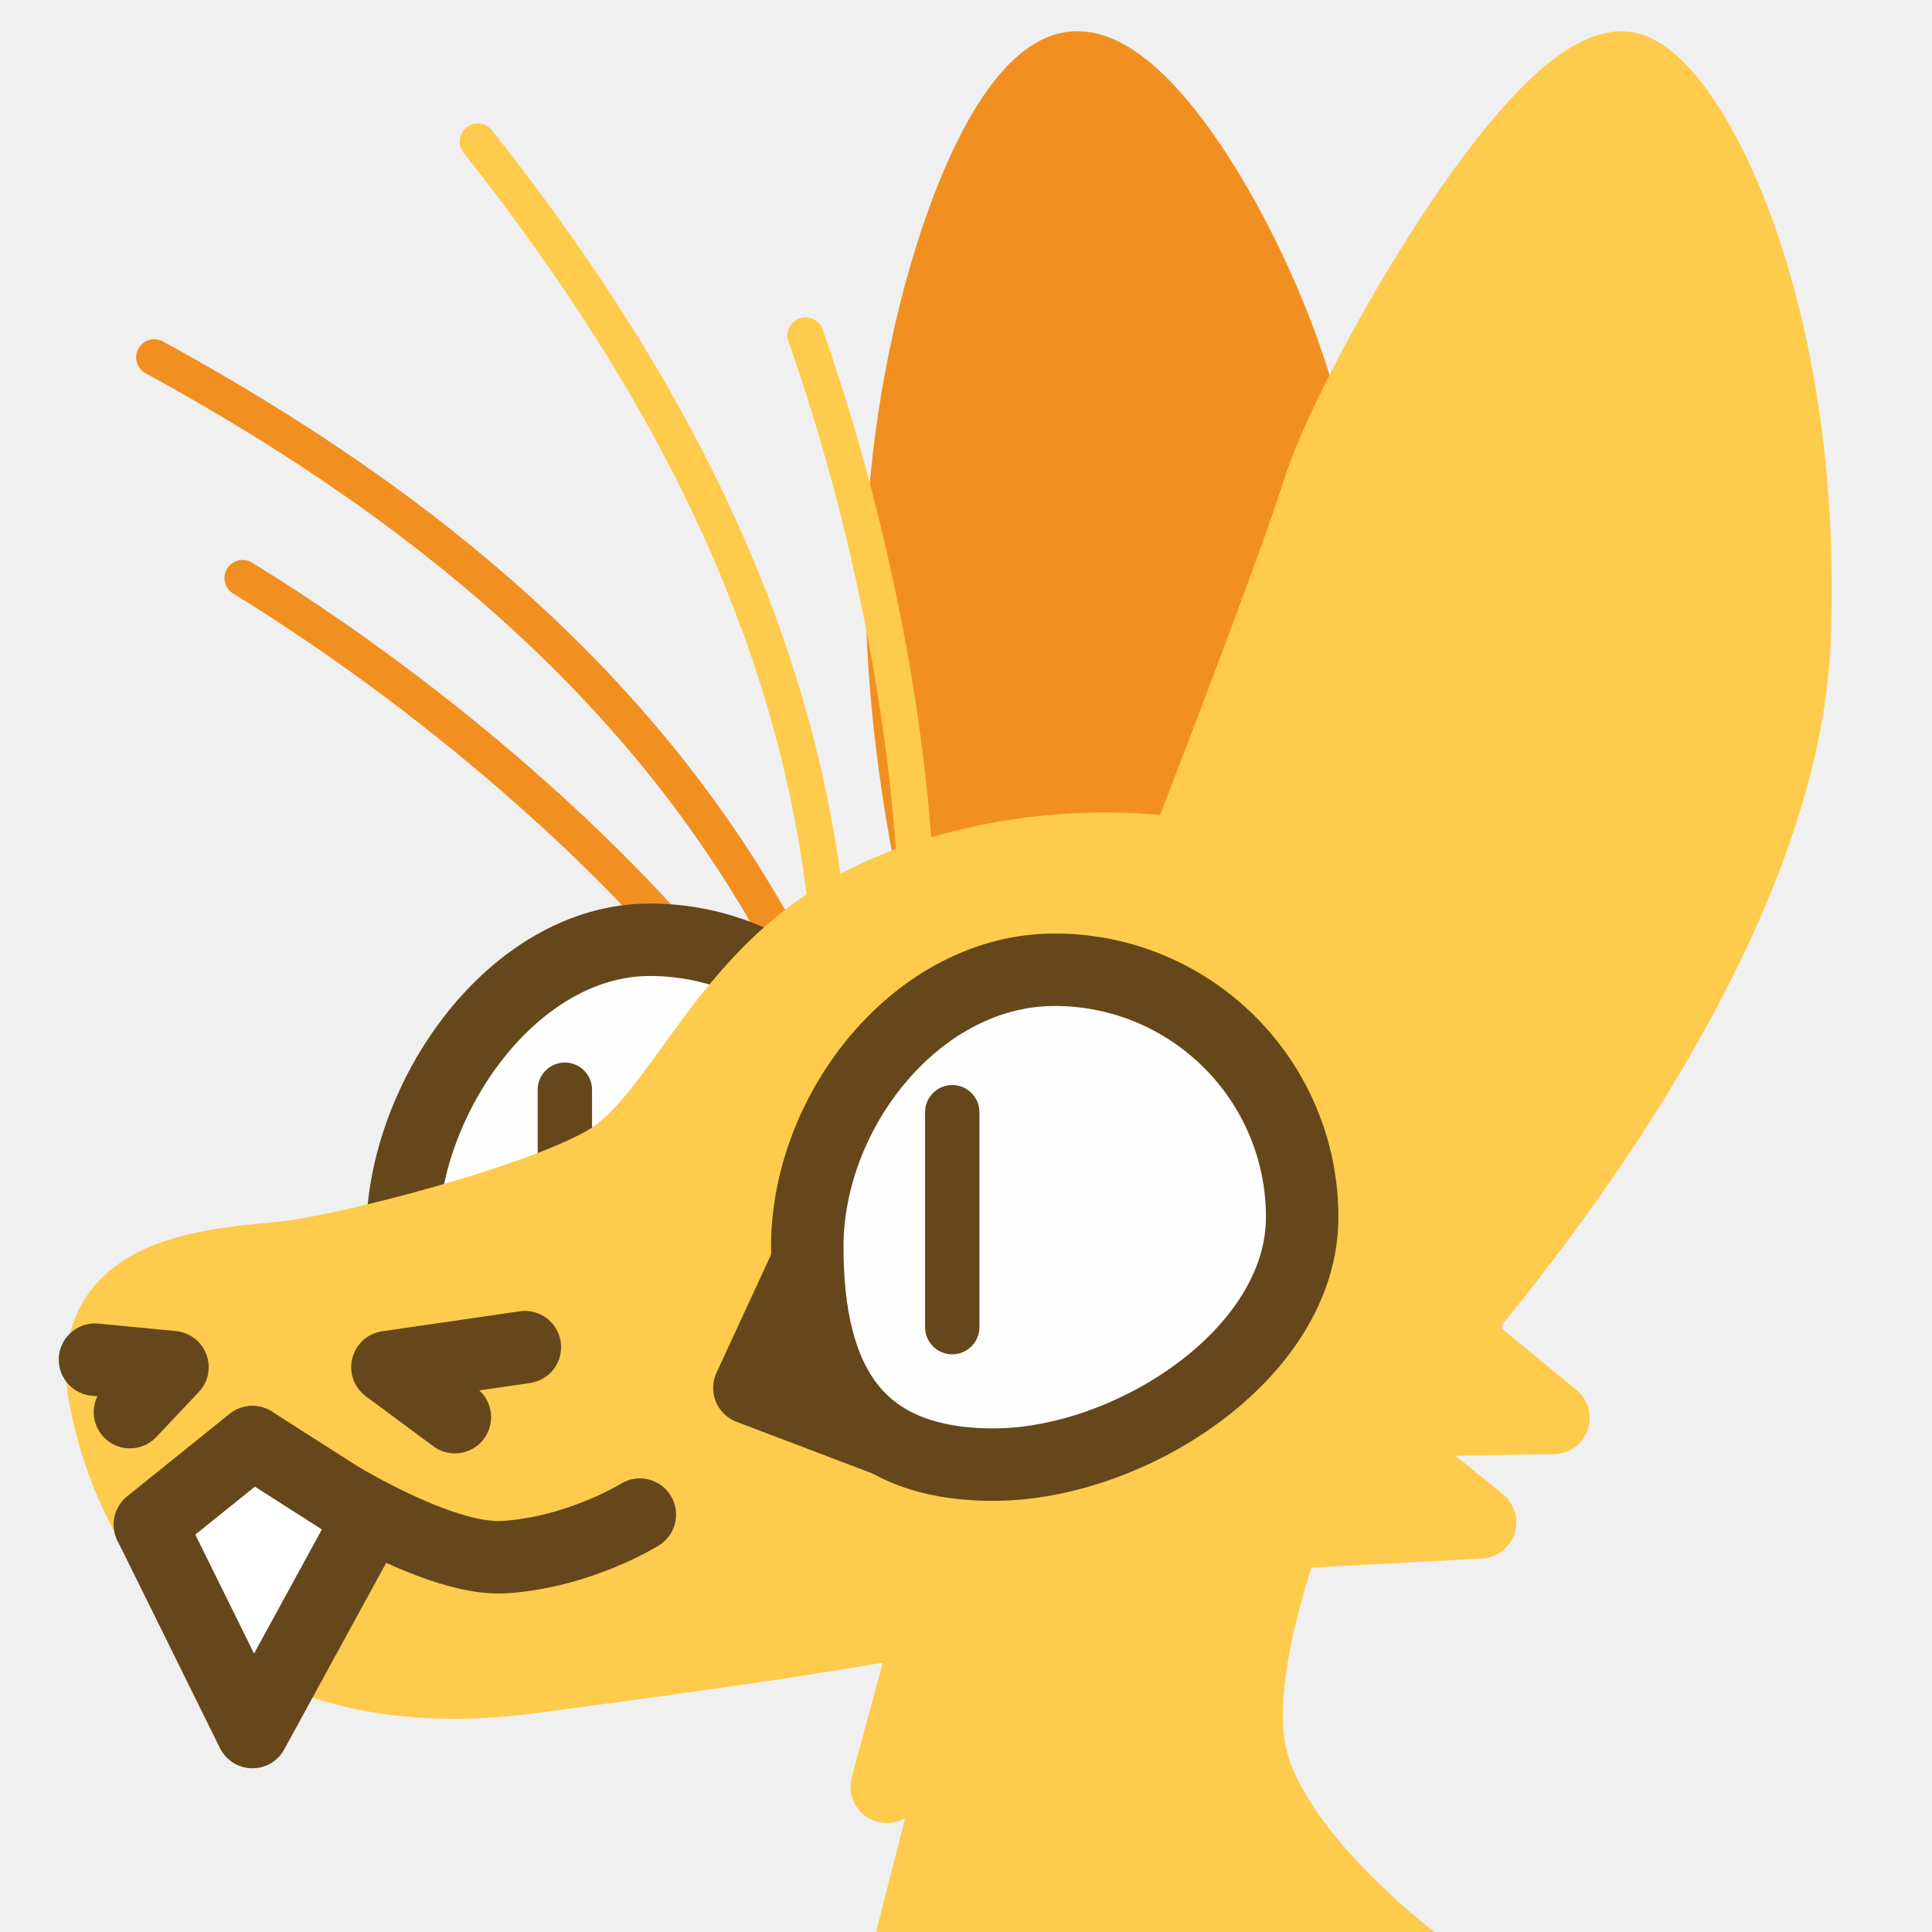
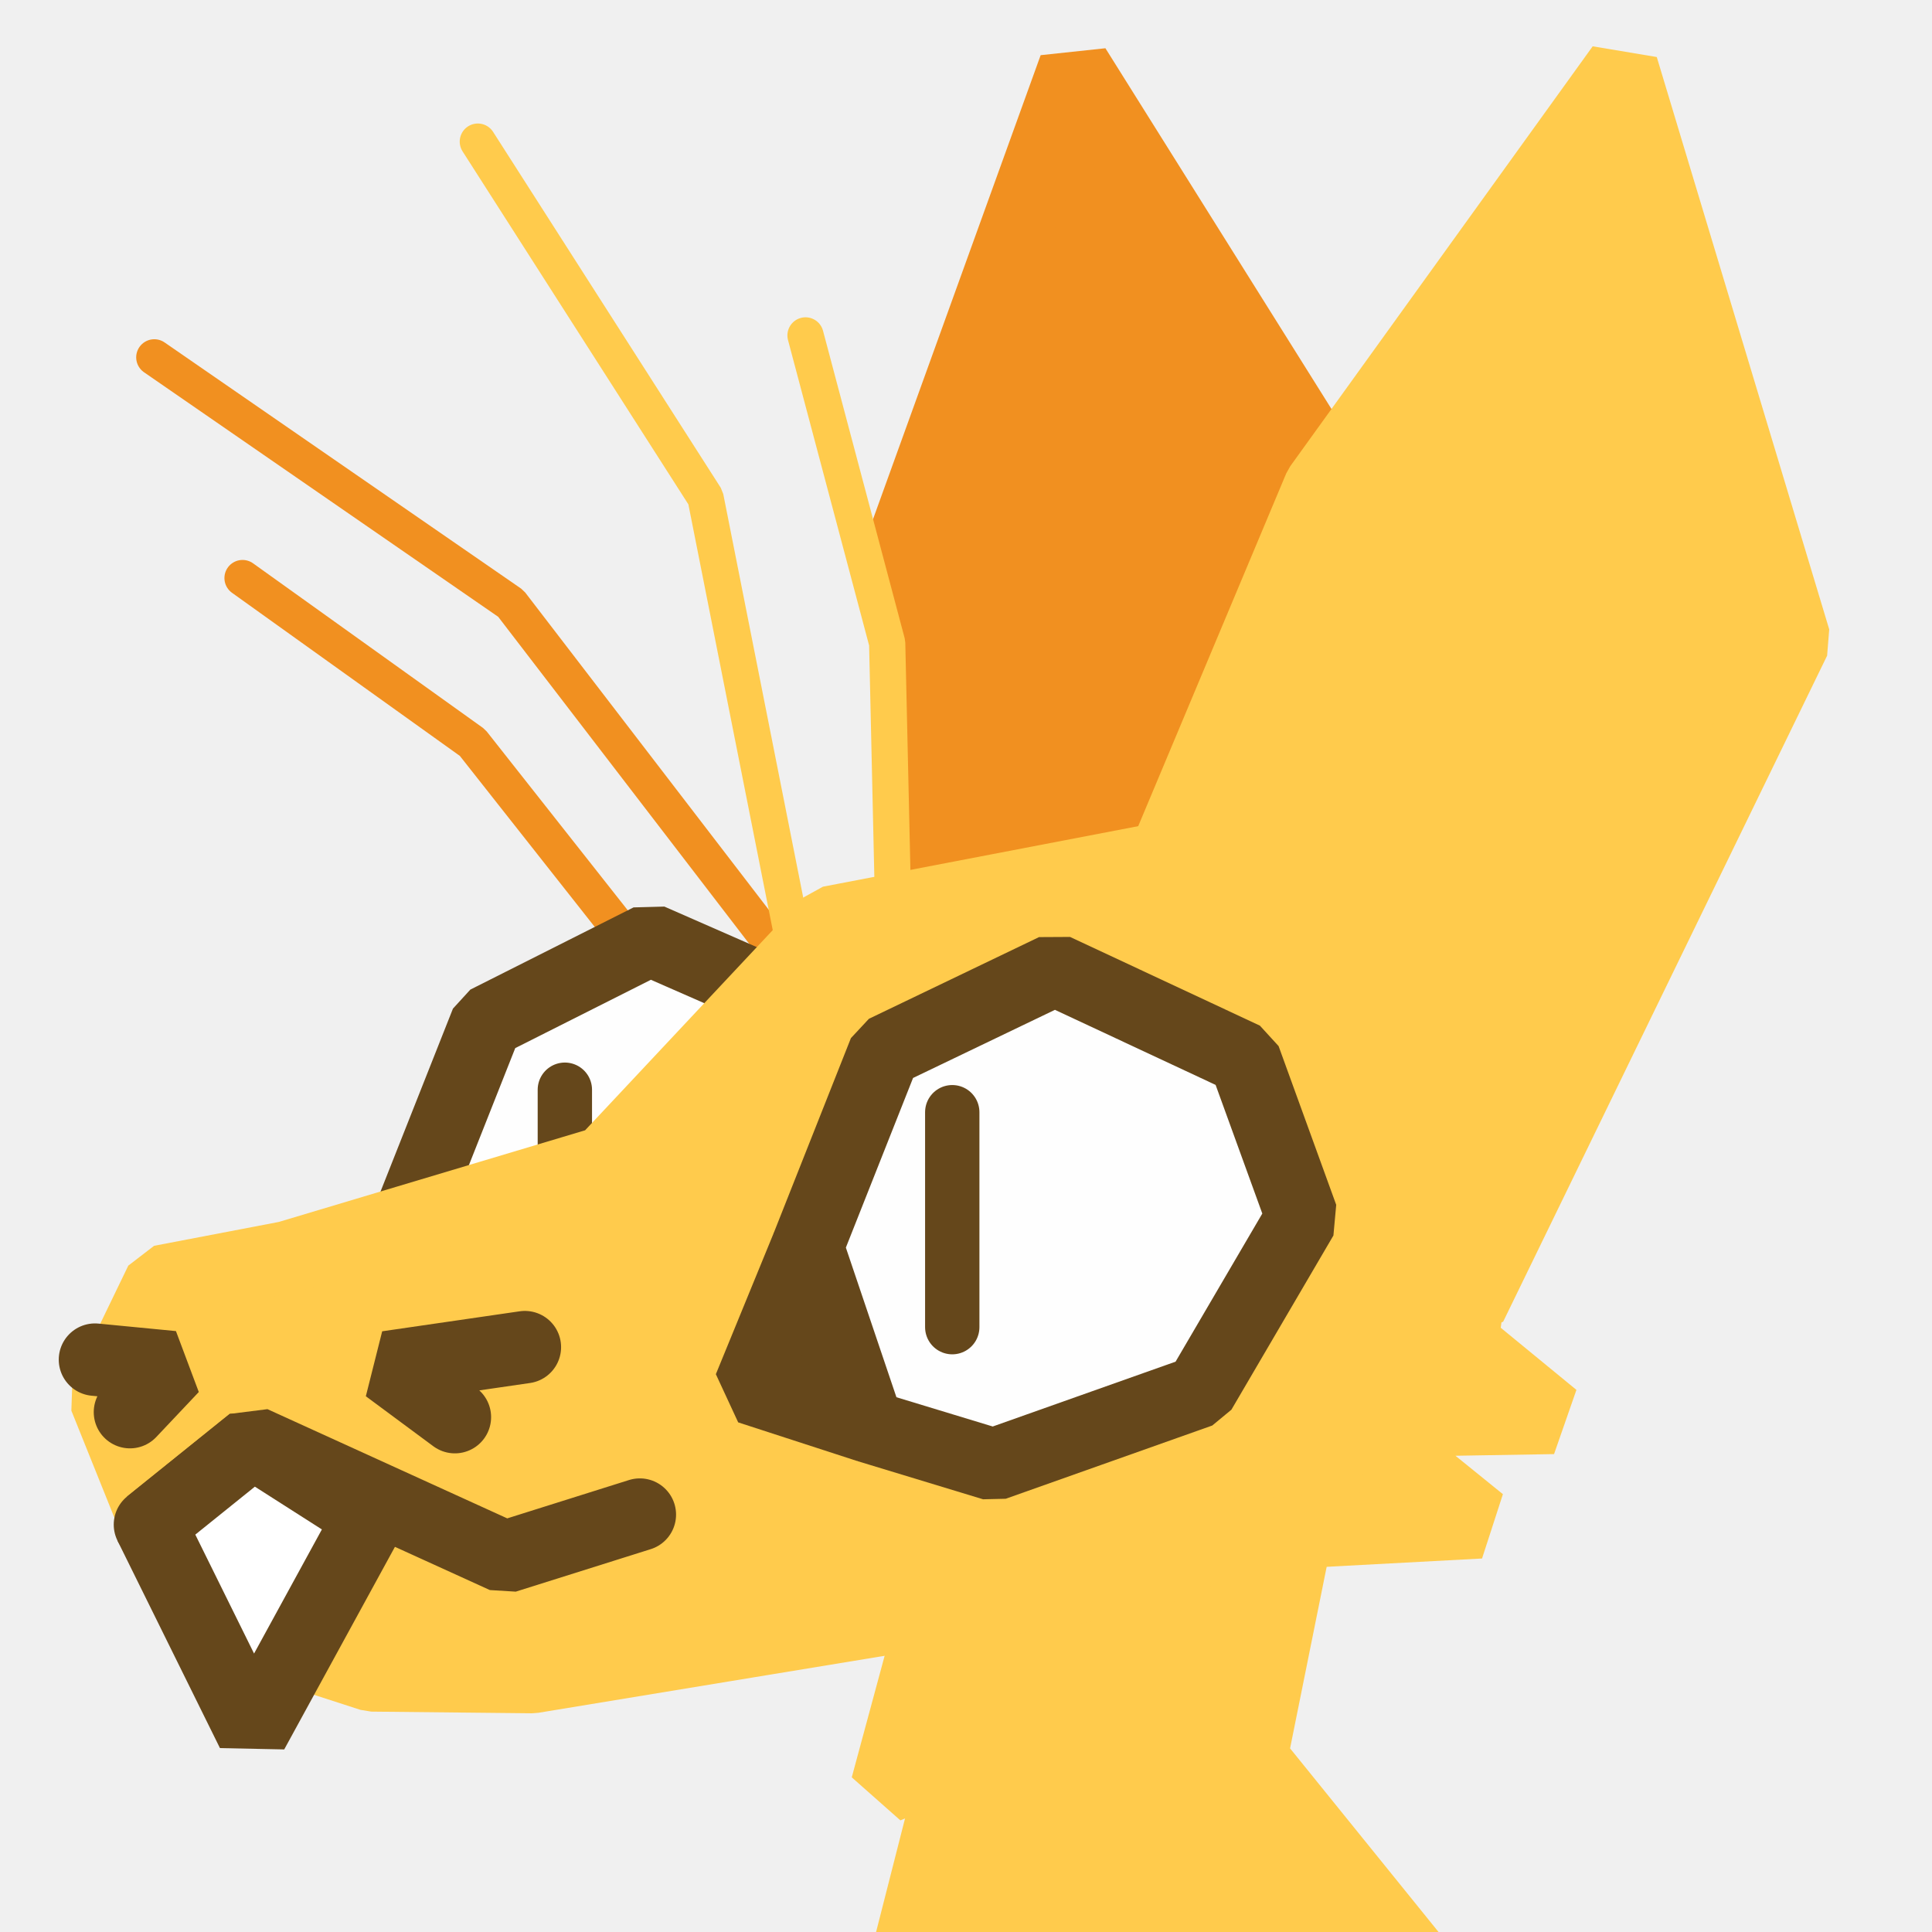
<svg xmlns="http://www.w3.org/2000/svg" version="1.1" id="svg824" width="1706.667" height="1706.667" viewBox="0 0 1706.667 1706.667">
  <defs id="defs828" />
-   <g id="layer1" style="display:inline">
-     <path style="display:none;fill:#123456;stroke:#123456;stroke-width:64;stroke-linecap:round;stroke-linejoin:round;-inkscape-stroke:none;paint-order:fill markers stroke;stop-color:#000000" d="m 1298.031,865.098 c 70.798,131.454 185.382,239.025 198.706,401.828 -29.438,-19.135 -55.932,-14.719 -79.483,13.247 91.022,54.7 58.514,175.917 81.69,267.15 l -99.353,6.624 c 66.759,58.919 81.773,128.186 90.522,198.706 l -494.507,2.208 c -24.38,-41.481 23.115,-208.563 66.236,-227.044 0,0 3.379,-20.015 -75.353,-9.455 C 1015.23,1271.09 1172.184,1096.186 1298.031,865.098 Z" id="path3091" />
-     <path style="opacity:1;fill:#ffcb4c;fill-opacity:1;stroke:#ffcb4c;stroke-width:64;stroke-linecap:round;stroke-linejoin:round;stroke-miterlimit:4;stroke-dasharray:none;stroke-dashoffset:0;stroke-opacity:1;paint-order:fill markers stroke;stop-color:#000000" d="m 848.093,1338.888 -64.785,239.508 62.822,-25.521 -51.043,200.244 459.384,-15.705 c 0,0 -127.607,-94.233 -149.202,-184.539 -21.595,-90.306 51.043,-253.25 51.043,-253.25 z" id="path3340" />
-     <g id="g12988">
-       <path style="display:inline;fill:none;fill-opacity:1;stroke:#f19020;stroke-width:32;stroke-linecap:round;stroke-linejoin:round;stroke-miterlimit:4;stroke-dasharray:none;stroke-dashoffset:0;stroke-opacity:1;paint-order:fill markers stroke;stop-color:#000000" d="m 214.247,510.634 c 146.957,90.167 298.173,215.743 401.657,338.766" id="path6280-0-6" />
-       <path style="display:inline;fill:none;fill-opacity:1;stroke:#f19020;stroke-width:32;stroke-linecap:round;stroke-linejoin:round;stroke-miterlimit:4;stroke-dasharray:none;stroke-dashoffset:0;stroke-opacity:1;paint-order:fill markers stroke;stop-color:#000000" d="M 136.307,315.67 C 386.364,452.289 592.003,626.13 711.506,872.152" id="path6280-3" />
-       <g id="g12997">
-         <path id="path1915-9" style="display:inline;fill:#fefefe;stroke:#65471b;stroke-width:64;stroke-linecap:round;stroke-linejoin:round;paint-order:fill markers stroke;stop-color:#000000" d="m 792.618,1048.728 c 10e-6,120.717 -155.86,218.577 -276.577,218.577 -120.717,0 -160.577,-55.86 -160.577,-176.577 0,-120.717 97.86,-260.577 218.577,-260.577 120.717,0 218.577,97.86 218.577,218.577 z" />
-         <path style="opacity:1;fill:#ffffff;fill-opacity:1;stroke:#65471b;stroke-width:48;stroke-linecap:round;stroke-linejoin:round;stroke-miterlimit:4;stroke-dasharray:none;stroke-dashoffset:0;stroke-opacity:1;paint-order:fill markers stroke;stop-color:#000000" d="M 498.974,962.622 V 1132.626" id="path2372" />
-       </g>
-       <path style="opacity:1;fill:#f19020;fill-opacity:1;stroke:#f19020;stroke-width:64;stroke-linecap:round;stroke-miterlimit:4;stroke-dasharray:none;stroke-dashoffset:0;stroke-opacity:1;paint-order:fill markers stroke;stop-color:#000000" d="m 838.982,834.567 c 0,0 -47.97,-170.623 -41.949,-353.256 6.624,-200.914 83.898,-417.283 152.342,-421.699 68.443,-4.416 178.836,192.083 207.538,331.177 28.702,139.094 -4.416,445.985 -4.416,445.985 z" id="path1640" />
-       <path id="path1148" style="display:inline;opacity:1;fill:#ffcb4c;stroke:#ffcb4c;stroke-width:64;stroke-linecap:round;stroke-linejoin:round;stroke-miterlimit:4;stroke-dasharray:none;stroke-dashoffset:0;stroke-opacity:1;paint-order:fill markers stroke;stop-color:#000000" d="m 1299.055,1153.559 c 0,0 -0.108,-10.821 -0.951,-28.418 -0.422,-8.799 -1.026,-19.291 -1.895,-30.973 -0.869,-11.681 -2,-24.552 -3.473,-38.105 -1.473,-13.553 -3.289,-27.788 -5.523,-42.201 -2.235,-14.413 -4.889,-29.005 -8.043,-43.268 -1.577,-7.131 -3.279,-14.182 -5.115,-21.086 -1.836,-6.904 -3.807,-13.662 -5.922,-20.213 -2.115,-6.551 -4.373,-12.892 -6.787,-18.963 -2.414,-6.071 -4.983,-11.87 -7.715,-17.334 -2.732,-5.464 -5.935,-10.786 -9.539,-15.961 -3.604,-5.175 -7.611,-10.205 -11.949,-15.084 -4.338,-4.879 -9.007,-9.609 -13.94,-14.186 -4.932,-4.576 -10.126,-8.999 -15.514,-13.266 -5.387,-4.266 -10.967,-8.375 -16.67,-12.324 -5.703,-3.949 -11.53,-7.738 -17.41,-11.363 -11.761,-7.251 -23.737,-13.847 -35.371,-19.76 -11.634,-5.913 -22.926,-11.142 -33.32,-15.66 -10.395,-4.519 -19.891,-8.326 -27.934,-11.395 -16.085,-6.137 -26.354,-9.318 -26.354,-9.318 -106.831,-15.988 -232.175,6.969 -312.625,60.014 -101.267,66.77 -136.887,176.629 -198.707,211.955 -61.82,35.325 -225.2,77.273 -280.396,83.897 -55.196,6.623 -183.25,6.625 -161.172,123.641 22.078,117.016 112.599,282.605 377.541,247.279 264.942,-35.326 313.515,-44.157 536.508,-88.314 22.897,-4.534 53.848,-18.32 86.828,-36.947 l 213.871,-11.428 -92.926,-75.256 c 5.358,-4.84 10.6,-9.718 15.633,-14.637 l 142.076,-2.375 -84.881,-69.668 c 3.481,-6.554 6.481,-13.021 8.627,-19.307 1.052,-3.082 2.033,-6.627 3.047,-9.977 z" />
-       <path style="display:none;fill:#123456;stroke:#123456;stroke-width:64;stroke-linecap:round;stroke-linejoin:round;-inkscape-stroke:none;paint-order:fill markers stroke;stop-color:#000000" d="M 880.931,744.045 C 763.916,771.643 622.613,916.257 622.613,916.257 620.953,833.211 611.28,749.437 735.213,677.809 c -124.695,-7.457 -249.288,-15.117 -408.452,46.365 0,0 303.226,-263.622 490.142,-280.397 172.212,-15.455 264.942,37.533 264.942,37.533 -0.192,-45.683 -31.458,-88.259 -90.522,-128.055 0,0 295.852,97.145 333.385,194.291 37.533,97.145 28.702,167.796 28.702,167.796 l -243.752,34.923 c 0,0 -111.711,-33.819 -228.727,-6.221 z" id="path1637" />
-       <path id="path13483" style="display:inline;opacity:1;fill:#ffcb4c;stroke:#ffcb4c;stroke-width:64;stroke-linecap:round;stroke-linejoin:round;stroke-miterlimit:4;stroke-dasharray:none;stroke-dashoffset:0;stroke-opacity:1;paint-order:fill markers stroke;stop-color:#000000" d="m 1432.895,59.611 c -79.483,-10e-7 -239.79,284.87 -267.15,370.92 -24.36,76.614 -98.927,269.491 -120.113,324.15 0,0 -71.238,145.719 41.809,310.69 59.279,86.506 211.615,88.187 211.615,88.187 C 1395.917,1036.026 1576.365,788.555 1585.234,565.209 1597.378,259.422 1484.437,59.611 1432.895,59.611 Z" />
-       <g id="g13003">
-         <path style="opacity:1;fill:none;fill-opacity:1;stroke:#65471b;stroke-width:64;stroke-linecap:round;stroke-linejoin:round;stroke-miterlimit:4;stroke-dasharray:none;stroke-dashoffset:0;stroke-opacity:1;paint-order:fill markers stroke;stop-color:#000000" d="m 83.898,1201.07 68.443,6.623 -37.533,39.741" id="path2163" />
-         <path style="opacity:1;fill:none;fill-opacity:1;stroke:#65471b;stroke-width:64;stroke-linecap:round;stroke-linejoin:round;stroke-miterlimit:4;stroke-dasharray:none;stroke-dashoffset:0;stroke-opacity:1;paint-order:fill markers stroke;stop-color:#000000" d="m 401.828,1251.85 -59.612,-44.157 121.432,-17.663" id="path2198" />
-         <path style="opacity:1;fill:none;fill-opacity:1;stroke:#65471b;stroke-width:64;stroke-linecap:round;stroke-linejoin:round;stroke-miterlimit:4;stroke-dasharray:none;stroke-dashoffset:0;stroke-opacity:1;paint-order:fill markers stroke;stop-color:#000000" d="m 132.471,1346.787 90.522,-72.859 c 0,0 146.935,106.632 222.993,101.561 66.235,-4.416 119.224,-37.533 119.224,-37.533" id="path2200" />
-         <path style="opacity:1;fill:#ffffff;fill-opacity:1;stroke:#65471b;stroke-width:64;stroke-linecap:round;stroke-linejoin:round;stroke-miterlimit:4;stroke-dasharray:none;stroke-dashoffset:0;stroke-opacity:1;paint-order:fill markers stroke;stop-color:#000000" d="m 222.993,1530.039 -90.522,-183.251 90.522,-72.859 103.769,66.235 z" id="path2202" />
-       </g>
-       <g id="g12993">
-         <path style="opacity:1;fill:#65471b;fill-opacity:1;stroke:#65471b;stroke-width:64;stroke-linecap:round;stroke-linejoin:round;stroke-miterlimit:4;stroke-dasharray:none;stroke-dashoffset:0;stroke-opacity:1;paint-order:fill markers stroke;stop-color:#000000" d="m 661.976,1226.049 53.367,-115.501 86.531,168.711 z" id="path7852" />
-         <path id="path1915" style="opacity:1;fill:#fefefe;stroke:#65471b;stroke-width:64;stroke-linecap:round;stroke-linejoin:round;paint-order:fill markers stroke;stop-color:#000000" d="m 1150.289,1075.222 c 0,120.717 -151.86,218.577 -272.577,218.577 -120.717,0 -164.577,-71.86 -164.577,-192.577 -2e-5,-120.717 97.86,-244.577 218.577,-244.577 120.717,-2e-5 218.577,97.86 218.577,218.577 z" />
-         <path style="opacity:1;fill:#ffffff;fill-opacity:1;stroke:#65471b;stroke-width:48;stroke-linecap:round;stroke-linejoin:round;stroke-miterlimit:4;stroke-dasharray:none;stroke-dashoffset:0;stroke-opacity:1;paint-order:fill markers stroke;stop-color:#000000" d="m 841.19,982.492 v 189.875" id="path2350" />
-       </g>
-       <path style="opacity:1;fill:none;fill-opacity:1;stroke:#ffcb4c;stroke-width:32;stroke-linecap:round;stroke-linejoin:round;stroke-miterlimit:4;stroke-dasharray:none;stroke-dashoffset:0;stroke-opacity:1;paint-order:fill markers stroke;stop-color:#000000" d="M 422.098,125.101 C 599.1,348.402 720.689,588.661 734.815,861.807" id="path6280" />
-       <path style="display:inline;fill:none;fill-opacity:1;stroke:#ffcb4c;stroke-width:32;stroke-linecap:round;stroke-linejoin:round;stroke-miterlimit:4;stroke-dasharray:none;stroke-dashoffset:0;stroke-opacity:1;paint-order:fill markers stroke;stop-color:#000000" d="m 711.568,296.293 c 57.336,162.601 95.675,355.385 98.55,516.119" id="path6280-0" />
-     </g>
-   </g>
+   <path style="display:none;fill:#123456;stroke:#123456;stroke-width:64;stroke-linecap:round;stroke-linejoin:bevel;-inkscape-stroke:none;paint-order:fill markers stroke;stop-color:#000000" d="m 1298.031,865.098 198.706,401.828 -79.483,13.247 81.69,267.15 -99.353,6.624 90.522,198.706 -494.507,2.208 66.236,-227.044 -75.353,-9.455 z" id="path3091" />
+   <path style="fill:#ffcb4c;fill-opacity:1;stroke:#ffcb4c;stroke-width:64;stroke-linecap:round;stroke-linejoin:bevel;stroke-miterlimit:4;stroke-dasharray:none;stroke-dashoffset:0;stroke-opacity:1;paint-order:fill markers stroke;stop-color:#000000" d="m 848.093,1338.888 -64.785,239.508 62.822,-25.521 -51.043,200.244 459.384,-15.705 -149.202,-184.539 51.043,-253.25 z" id="path3340" />
+   <path style="display:inline;fill:none;fill-opacity:1;stroke:#f19020;stroke-width:32;stroke-linecap:round;stroke-linejoin:bevel;stroke-miterlimit:4;stroke-dasharray:none;stroke-dashoffset:0;stroke-opacity:1;paint-order:fill markers stroke;stop-color:#000000" d="M 214.247,510.634 417.36,656.041 622.613,916.257" id="path6280-0-6" />
+   <path style="display:inline;fill:none;fill-opacity:1;stroke:#f19020;stroke-width:32;stroke-linecap:round;stroke-linejoin:bevel;stroke-miterlimit:4;stroke-dasharray:none;stroke-dashoffset:0;stroke-opacity:1;paint-order:fill markers stroke;stop-color:#000000" d="M 136.307,315.67 451.246,533.124 711.506,872.152" id="path6280-3" />
+   <path id="path1915-9" style="display:inline;fill:#fefefe;stroke:#65471b;stroke-width:64;stroke-linecap:round;stroke-linejoin:bevel;paint-order:fill markers stroke;stop-color:#000000" d="m 792.618,1048.728 -276.577,218.577 -160.577,-176.577 74.409,-187.962 144.168,-72.615 160.778,70.5 z" />
+   <path style="fill:#ffffff;fill-opacity:1;stroke:#65471b;stroke-width:48;stroke-linecap:round;stroke-linejoin:bevel;stroke-miterlimit:4;stroke-dasharray:none;stroke-dashoffset:0;stroke-opacity:1;paint-order:fill markers stroke;stop-color:#000000" d="M 498.974,962.622 V 1132.626" id="path2372" />
+   <path style="fill:#f19020;fill-opacity:1;stroke:#f19020;stroke-width:64;stroke-linecap:round;stroke-miterlimit:4;stroke-dasharray:none;stroke-dashoffset:0;stroke-opacity:1;paint-order:fill markers stroke;stop-color:#000000;stroke-linejoin:bevel" d="M 838.982,834.567 797.033,481.311 949.375,59.612 1156.912,390.789 l -4.416,445.985 z" id="path1640" />
+   <path id="path1148" style="display:inline;fill:#ffcb4c;stroke:#ffcb4c;stroke-width:64;stroke-linecap:round;stroke-linejoin:bevel;stroke-miterlimit:4;stroke-dasharray:none;stroke-dashoffset:0;stroke-opacity:1;paint-order:fill markers stroke;stop-color:#000000" d="m 1045.631,754.682 -312.625,60.014 -198.707,211.955 -280.396,83.897 -111.75,21.38 -49.422,102.261 51.423,127.887 106.063,92.658 78.046,25.252 142.009,1.483 536.508,-88.314 86.828,-36.947 213.871,-11.428 -92.926,-75.256 15.633,-14.637 142.076,-2.375 -84.881,-69.668 8.627,-19.307 -40.836,-255.714 z" />
+   <path style="display:none;fill:#123456;stroke:#123456;stroke-width:64;stroke-linecap:round;stroke-linejoin:bevel;-inkscape-stroke:none;paint-order:fill markers stroke;stop-color:#000000" d="M 880.931,744.045 622.613,916.257 735.213,677.809 326.762,724.174 816.904,443.778 l 264.942,37.533 -90.522,-128.055 333.385,194.291 28.702,167.796 -243.752,34.923 z" id="path1637" />
+   <path id="path13483" style="display:inline;fill:#ffcb4c;stroke:#ffcb4c;stroke-width:64;stroke-linecap:round;stroke-linejoin:bevel;stroke-miterlimit:4;stroke-dasharray:none;stroke-dashoffset:0;stroke-opacity:1;paint-order:fill markers stroke;stop-color:#000000" d="m 1432.895,59.611 -267.15,370.92 -170.005,405.139 91.7,229.701 211.615,88.187 286.18,-588.35 z" />
+   <path style="fill:none;fill-opacity:1;stroke:#65471b;stroke-width:64;stroke-linecap:round;stroke-linejoin:bevel;stroke-miterlimit:4;stroke-dasharray:none;stroke-dashoffset:0;stroke-opacity:1;paint-order:fill markers stroke;stop-color:#000000" d="m 83.898,1201.07 68.443,6.623 -37.533,39.741" id="path2163" />
+   <path style="fill:none;fill-opacity:1;stroke:#65471b;stroke-width:64;stroke-linecap:round;stroke-linejoin:bevel;stroke-miterlimit:4;stroke-dasharray:none;stroke-dashoffset:0;stroke-opacity:1;paint-order:fill markers stroke;stop-color:#000000" d="m 401.828,1251.85 -59.612,-44.157 121.432,-17.663" id="path2198" />
+   <path style="fill:none;fill-opacity:1;stroke:#65471b;stroke-width:64;stroke-linecap:round;stroke-linejoin:bevel;stroke-miterlimit:4;stroke-dasharray:none;stroke-dashoffset:0;stroke-opacity:1;paint-order:fill markers stroke;stop-color:#000000" d="m 132.471,1346.787 90.522,-72.859 222.993,101.561 119.224,-37.533" id="path2200" />
+   <path style="fill:#ffffff;fill-opacity:1;stroke:#65471b;stroke-width:64;stroke-linecap:round;stroke-linejoin:bevel;stroke-miterlimit:4;stroke-dasharray:none;stroke-dashoffset:0;stroke-opacity:1;paint-order:fill markers stroke;stop-color:#000000" d="m 222.993,1530.039 -90.522,-183.251 90.522,-72.859 103.769,66.235 z" id="path2202" />
+   <path style="fill:#65471b;fill-opacity:1;stroke:#65471b;stroke-width:64;stroke-linecap:round;stroke-linejoin:bevel;stroke-miterlimit:4;stroke-dasharray:none;stroke-dashoffset:0;stroke-opacity:1;paint-order:fill markers stroke;stop-color:#000000" d="m 661.976,1226.049 51.159,-124.826 53.701,158.887 z" id="path7852" />
+   <path id="path1915" style="fill:#fefefe;stroke:#65471b;stroke-width:64;stroke-linecap:round;stroke-linejoin:bevel;paint-order:fill markers stroke;stop-color:#000000" d="m 1150.289,1075.222 -90.114,153.879 -182.463,64.698 -110.876,-33.69 -53.701,-158.887 68.29,-172.405 150.287,-72.172 167.675,78.351 z" />
+   <path style="fill:#ffffff;fill-opacity:1;stroke:#65471b;stroke-width:48;stroke-linecap:round;stroke-linejoin:bevel;stroke-miterlimit:4;stroke-dasharray:none;stroke-dashoffset:0;stroke-opacity:1;paint-order:fill markers stroke;stop-color:#000000" d="m 841.19,982.492 v 189.875" id="path2350" />
+   <path style="fill:none;fill-opacity:1;stroke:#ffcb4c;stroke-width:32;stroke-linecap:round;stroke-linejoin:bevel;stroke-miterlimit:4;stroke-dasharray:none;stroke-dashoffset:0;stroke-opacity:1;paint-order:fill markers stroke;stop-color:#000000" d="m 422.098,125.101 201.105,314.371 91.611,462.335" id="path6280" />
+   <path style="display:inline;fill:none;fill-opacity:1;stroke:#ffcb4c;stroke-width:32;stroke-linecap:round;stroke-linejoin:bevel;stroke-miterlimit:4;stroke-dasharray:none;stroke-dashoffset:0;stroke-opacity:1;paint-order:fill markers stroke;stop-color:#000000" d="m 711.568,296.293 72.136,271.635 6.414,284.484" id="path6280-0" />
</svg>
